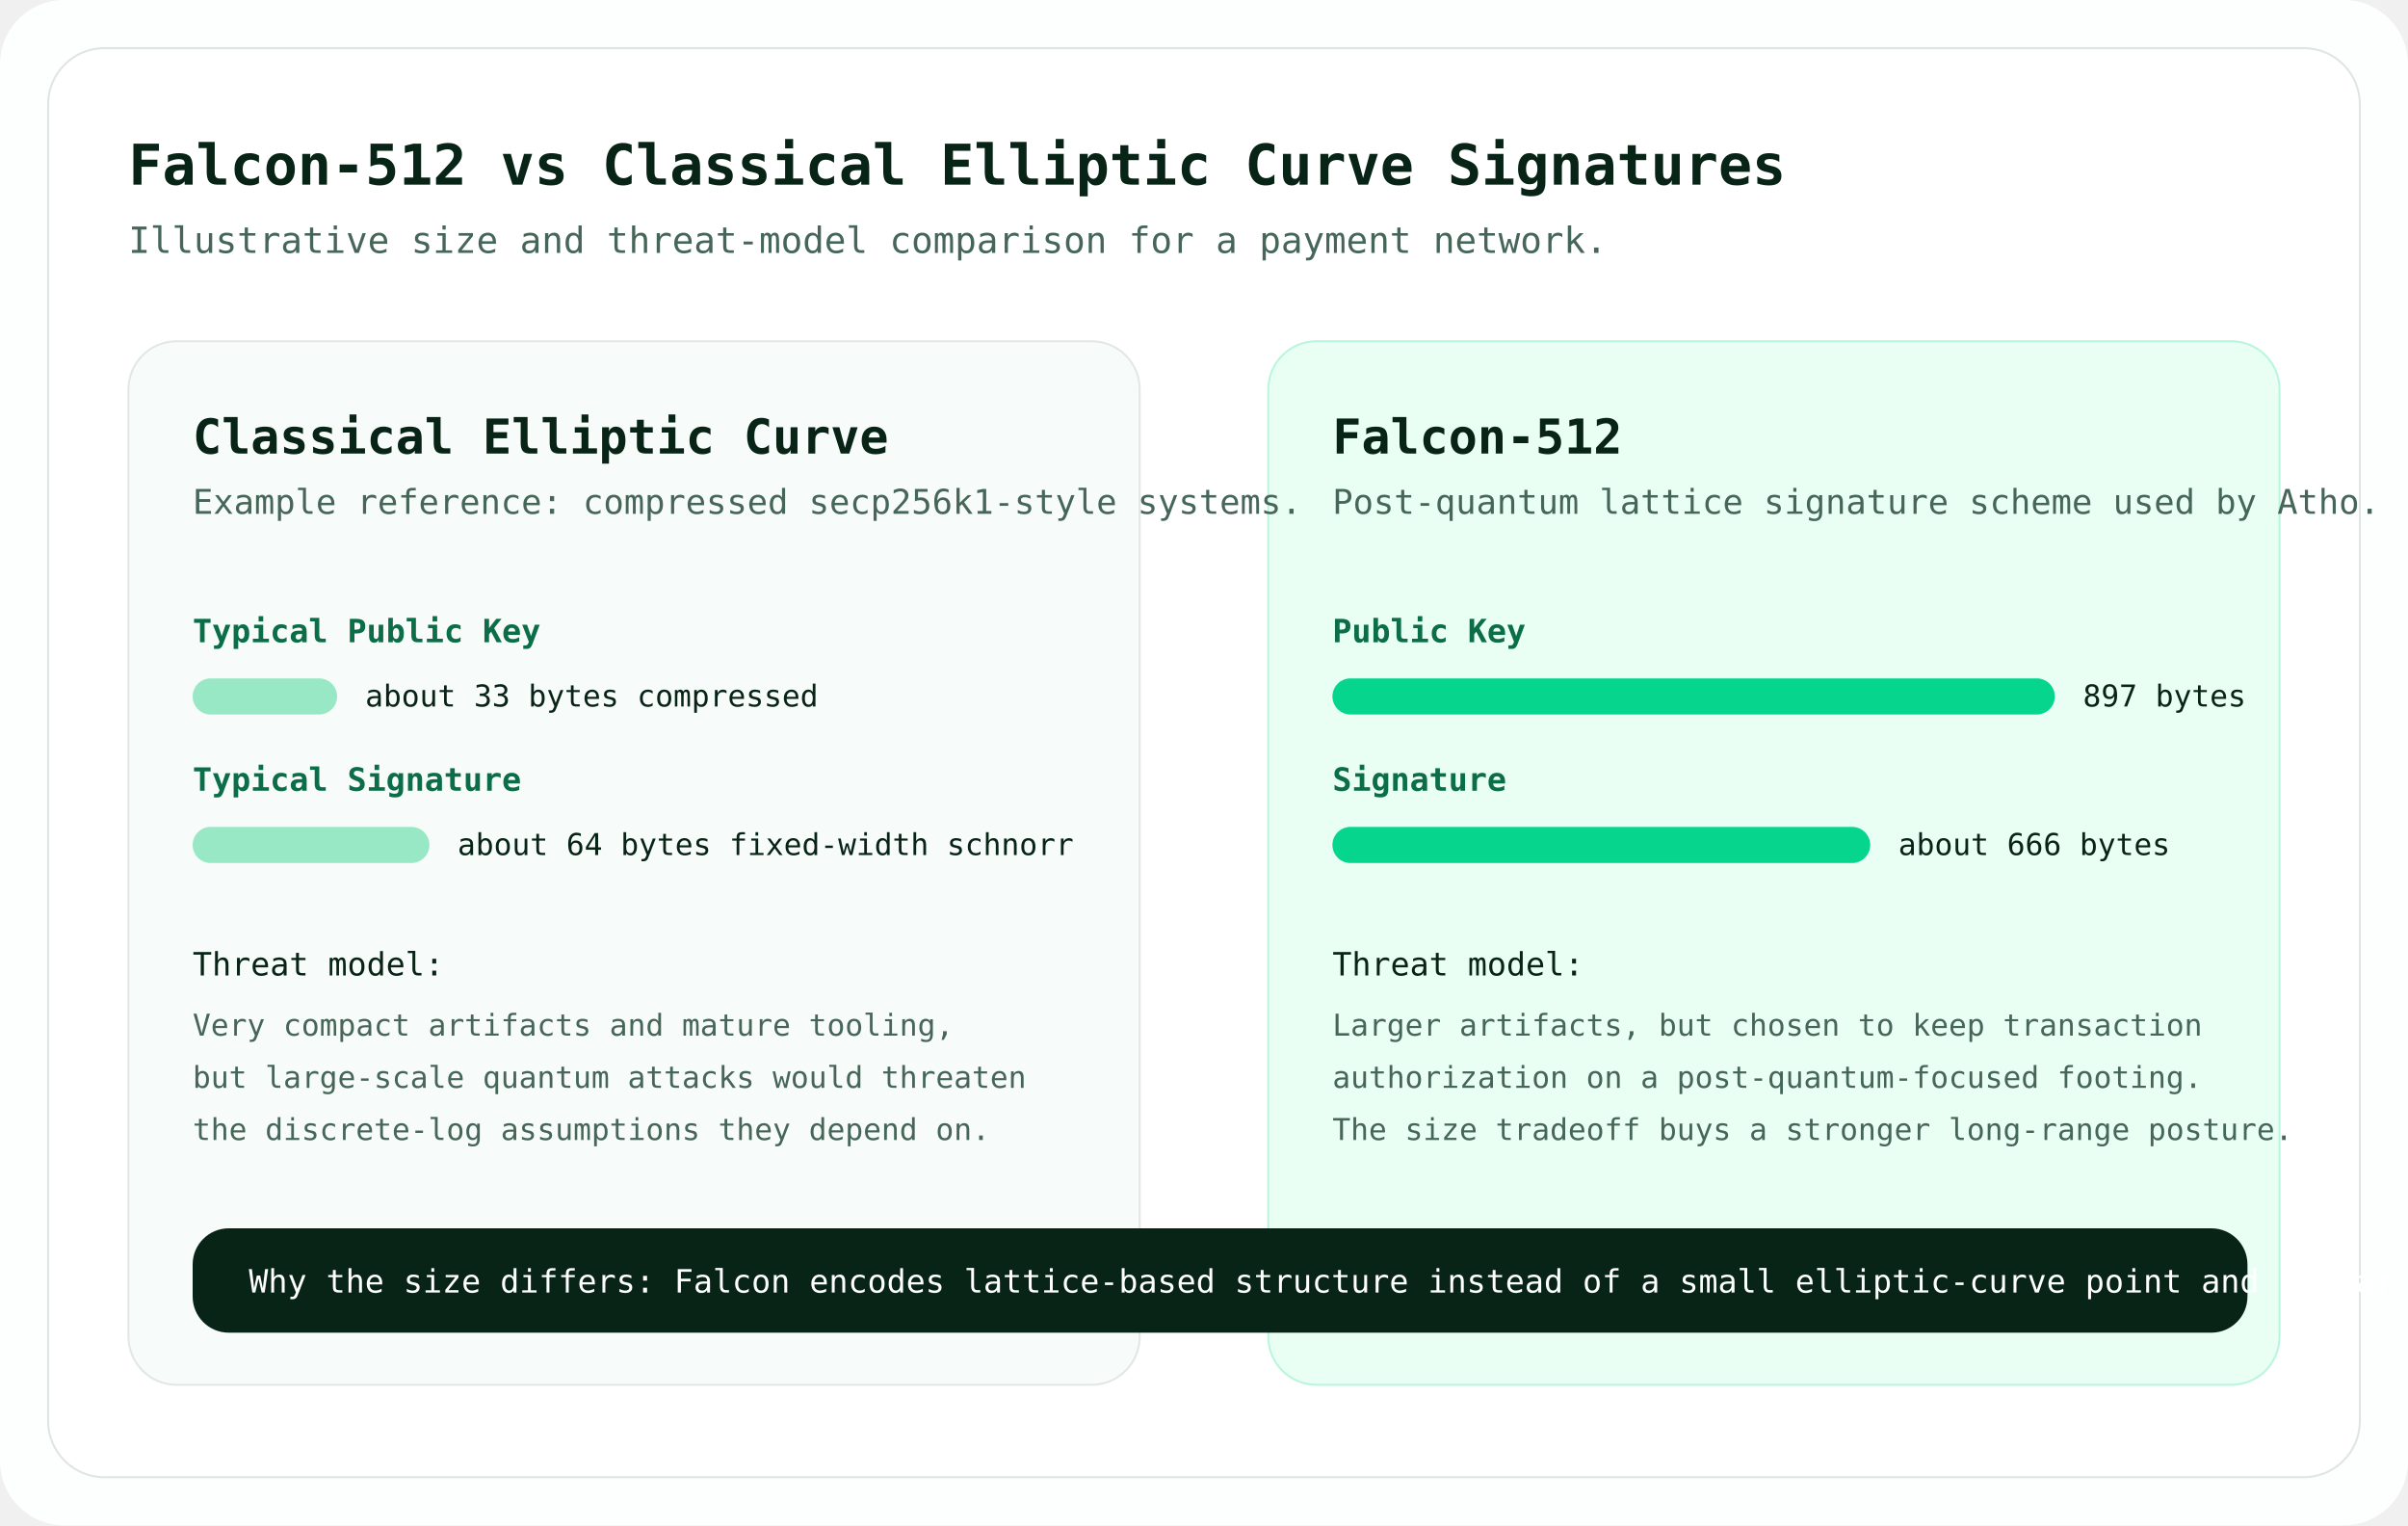
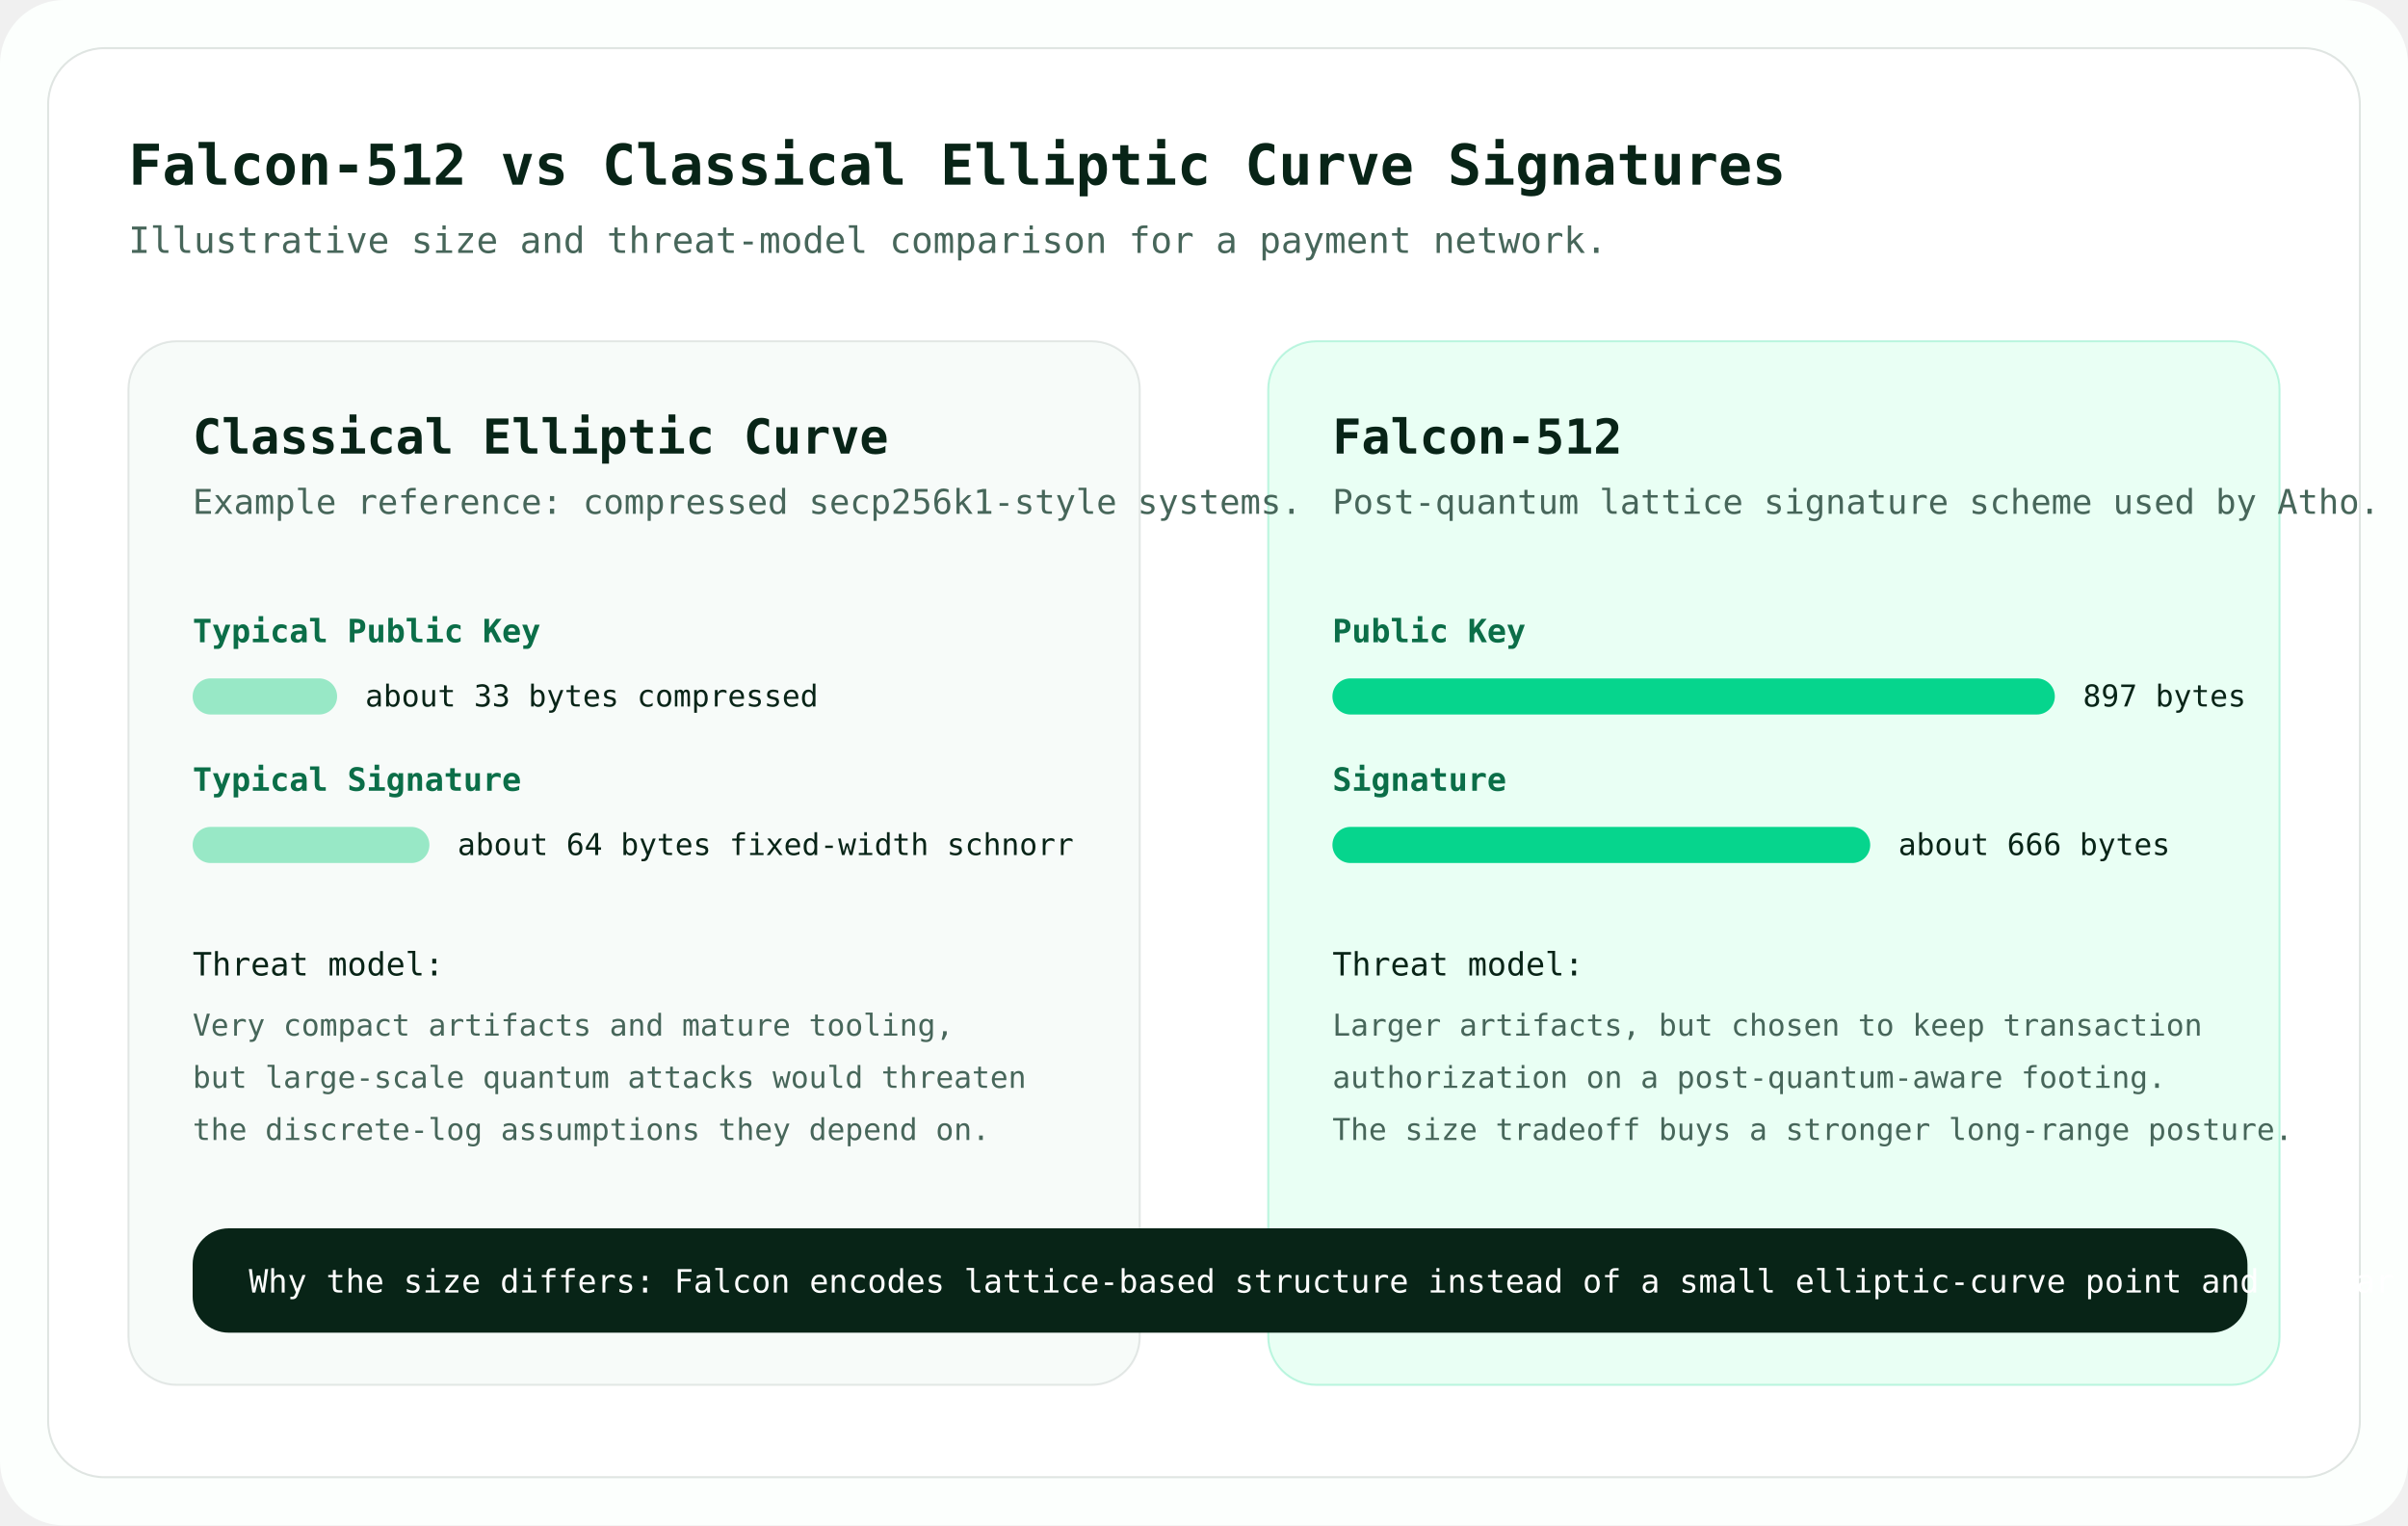
<svg xmlns="http://www.w3.org/2000/svg" width="1200" height="760" viewBox="0 0 1200 760" fill="none">
  <rect width="1200" height="760" rx="32" fill="#FCFFFD" />
  <rect x="24" y="24" width="1152" height="712" rx="28" fill="#FFFFFF" stroke="rgba(8,36,23,0.12)" />
  <text x="64" y="92" fill="#082417" font-family="JetBrains Mono, monospace" font-size="28" font-weight="700">Falcon-512 vs Classical Elliptic Curve Signatures</text>
  <text x="64" y="126" fill="#47665A" font-family="JetBrains Mono, monospace" font-size="18">Illustrative size and threat-model comparison for a payment network.</text>
  <rect x="64" y="170" width="504" height="520" rx="24" fill="#F7FBF9" stroke="rgba(8,36,23,0.1)" />
  <rect x="632" y="170" width="504" height="520" rx="24" fill="#E9FFF4" stroke="rgba(6,213,141,0.24)" />
  <text x="96" y="226" fill="#082417" font-family="JetBrains Mono, monospace" font-size="24" font-weight="700">Classical Elliptic Curve</text>
  <text x="96" y="256" fill="#47665A" font-family="JetBrains Mono, monospace" font-size="17">Example reference: compressed secp256k1-style systems.</text>
  <text x="664" y="226" fill="#082417" font-family="JetBrains Mono, monospace" font-size="24" font-weight="700">Falcon-512</text>
  <text x="664" y="256" fill="#47665A" font-family="JetBrains Mono, monospace" font-size="17">Post-quantum lattice signature scheme used by Atho.</text>
  <text x="96" y="320" fill="#0B6E48" font-family="JetBrains Mono, monospace" font-size="16" font-weight="700">Typical Public Key</text>
  <rect x="96" y="338" width="72" height="18" rx="9" fill="#98E8C6" />
  <text x="182" y="352" fill="#082417" font-family="JetBrains Mono, monospace" font-size="15">about 33 bytes compressed</text>
  <text x="96" y="394" fill="#0B6E48" font-family="JetBrains Mono, monospace" font-size="16" font-weight="700">Typical Signature</text>
  <rect x="96" y="412" width="118" height="18" rx="9" fill="#98E8C6" />
  <text x="228" y="426" fill="#082417" font-family="JetBrains Mono, monospace" font-size="15">about 64 bytes fixed-width schnorr</text>
  <text x="96" y="486" fill="#082417" font-family="JetBrains Mono, monospace" font-size="16">Threat model:</text>
  <text x="96" y="516" fill="#47665A" font-family="JetBrains Mono, monospace" font-size="15">Very compact artifacts and mature tooling,</text>
  <text x="96" y="542" fill="#47665A" font-family="JetBrains Mono, monospace" font-size="15">but large-scale quantum attacks would threaten</text>
  <text x="96" y="568" fill="#47665A" font-family="JetBrains Mono, monospace" font-size="15">the discrete-log assumptions they depend on.</text>
  <text x="664" y="320" fill="#0B6E48" font-family="JetBrains Mono, monospace" font-size="16" font-weight="700">Public Key</text>
  <rect x="664" y="338" width="360" height="18" rx="9" fill="#06D58D" />
  <text x="1038" y="352" fill="#082417" font-family="JetBrains Mono, monospace" font-size="15">897 bytes</text>
  <text x="664" y="394" fill="#0B6E48" font-family="JetBrains Mono, monospace" font-size="16" font-weight="700">Signature</text>
  <rect x="664" y="412" width="268" height="18" rx="9" fill="#06D58D" />
  <text x="946" y="426" fill="#082417" font-family="JetBrains Mono, monospace" font-size="15">about 666 bytes</text>
  <text x="664" y="486" fill="#082417" font-family="JetBrains Mono, monospace" font-size="16">Threat model:</text>
  <text x="664" y="516" fill="#47665A" font-family="JetBrains Mono, monospace" font-size="15">Larger artifacts, but chosen to keep transaction</text>
-   <text x="664" y="542" fill="#47665A" font-family="JetBrains Mono, monospace" font-size="15">authorization on a post-quantum-focused footing.</text>
+   <text x="664" y="542" fill="#47665A" font-family="JetBrains Mono, monospace" font-size="15">authorization on a post-quantum-aware footing.</text>
  <text x="664" y="568" fill="#47665A" font-family="JetBrains Mono, monospace" font-size="15">The size tradeoff buys a stronger long-range posture.</text>
  <rect x="96" y="612" width="1024" height="52" rx="18" fill="#082417" />
  <text x="124" y="644" fill="#FFFFFF" font-family="JetBrains Mono, monospace" font-size="16">Why the size differs: Falcon encodes lattice-based structure instead of a small elliptic-curve point and scalar pair. The result is larger key and signature material, but a design aimed at post-quantum resilience.</text>
</svg>
